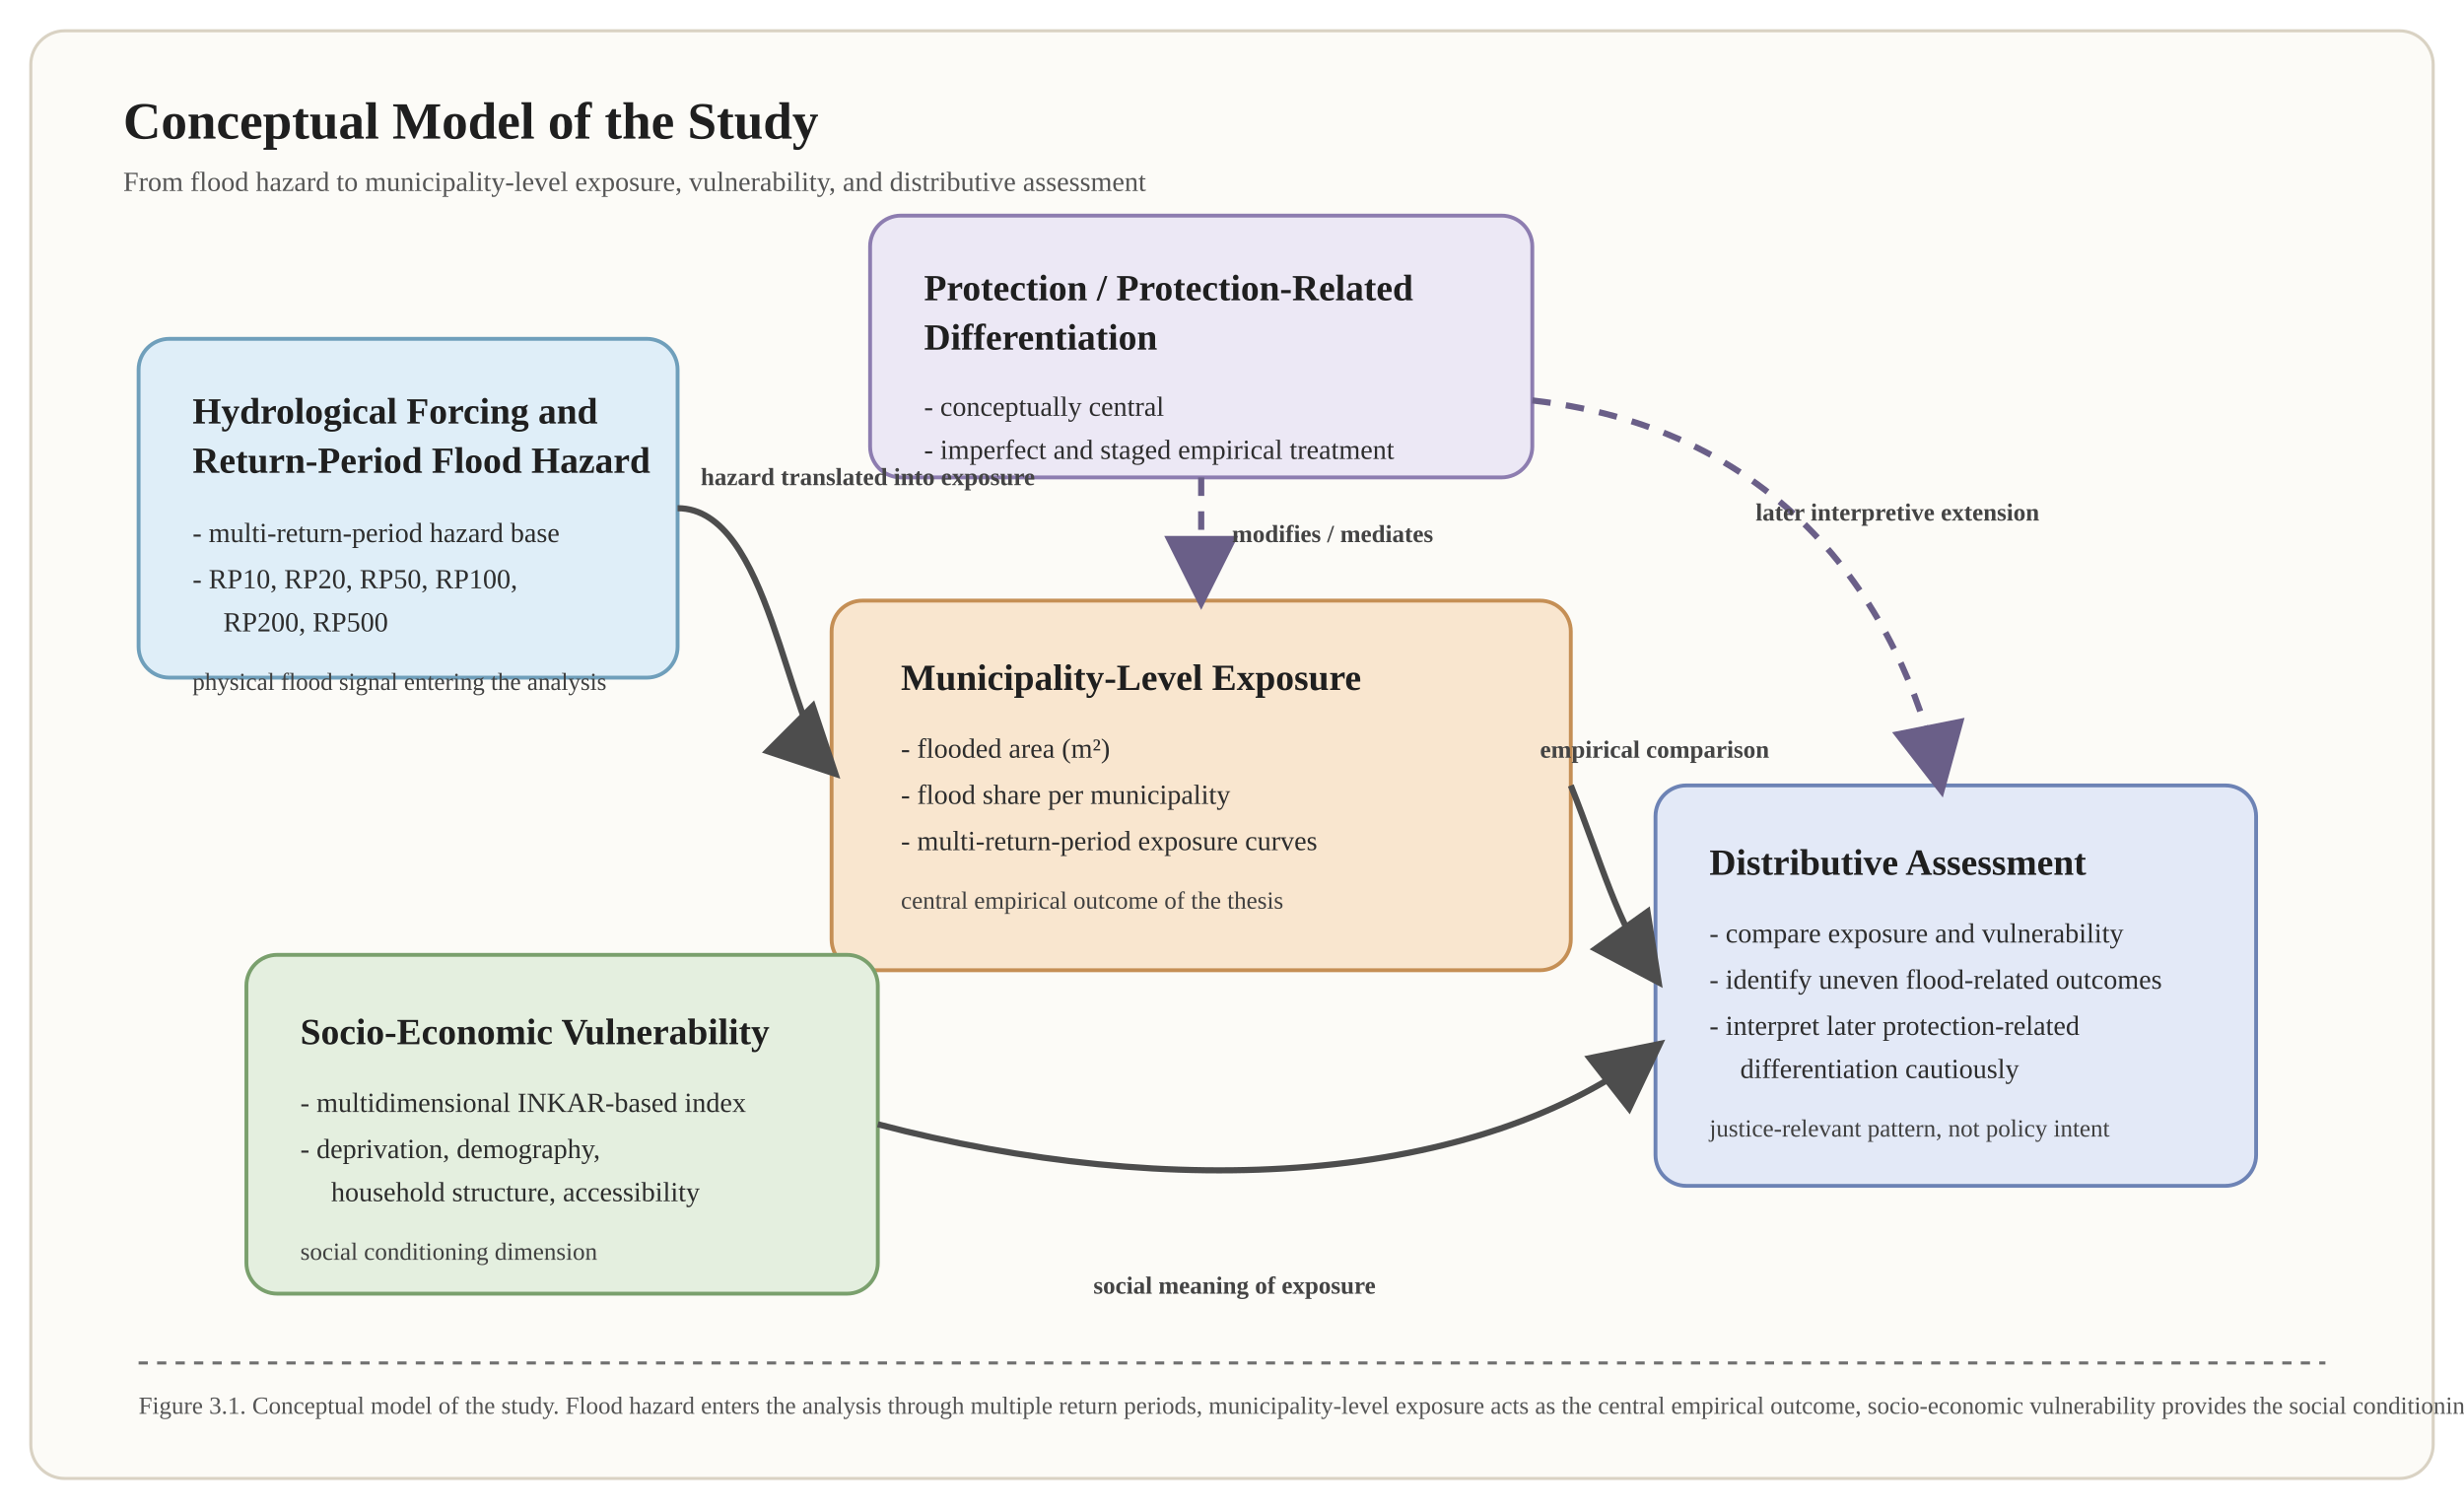
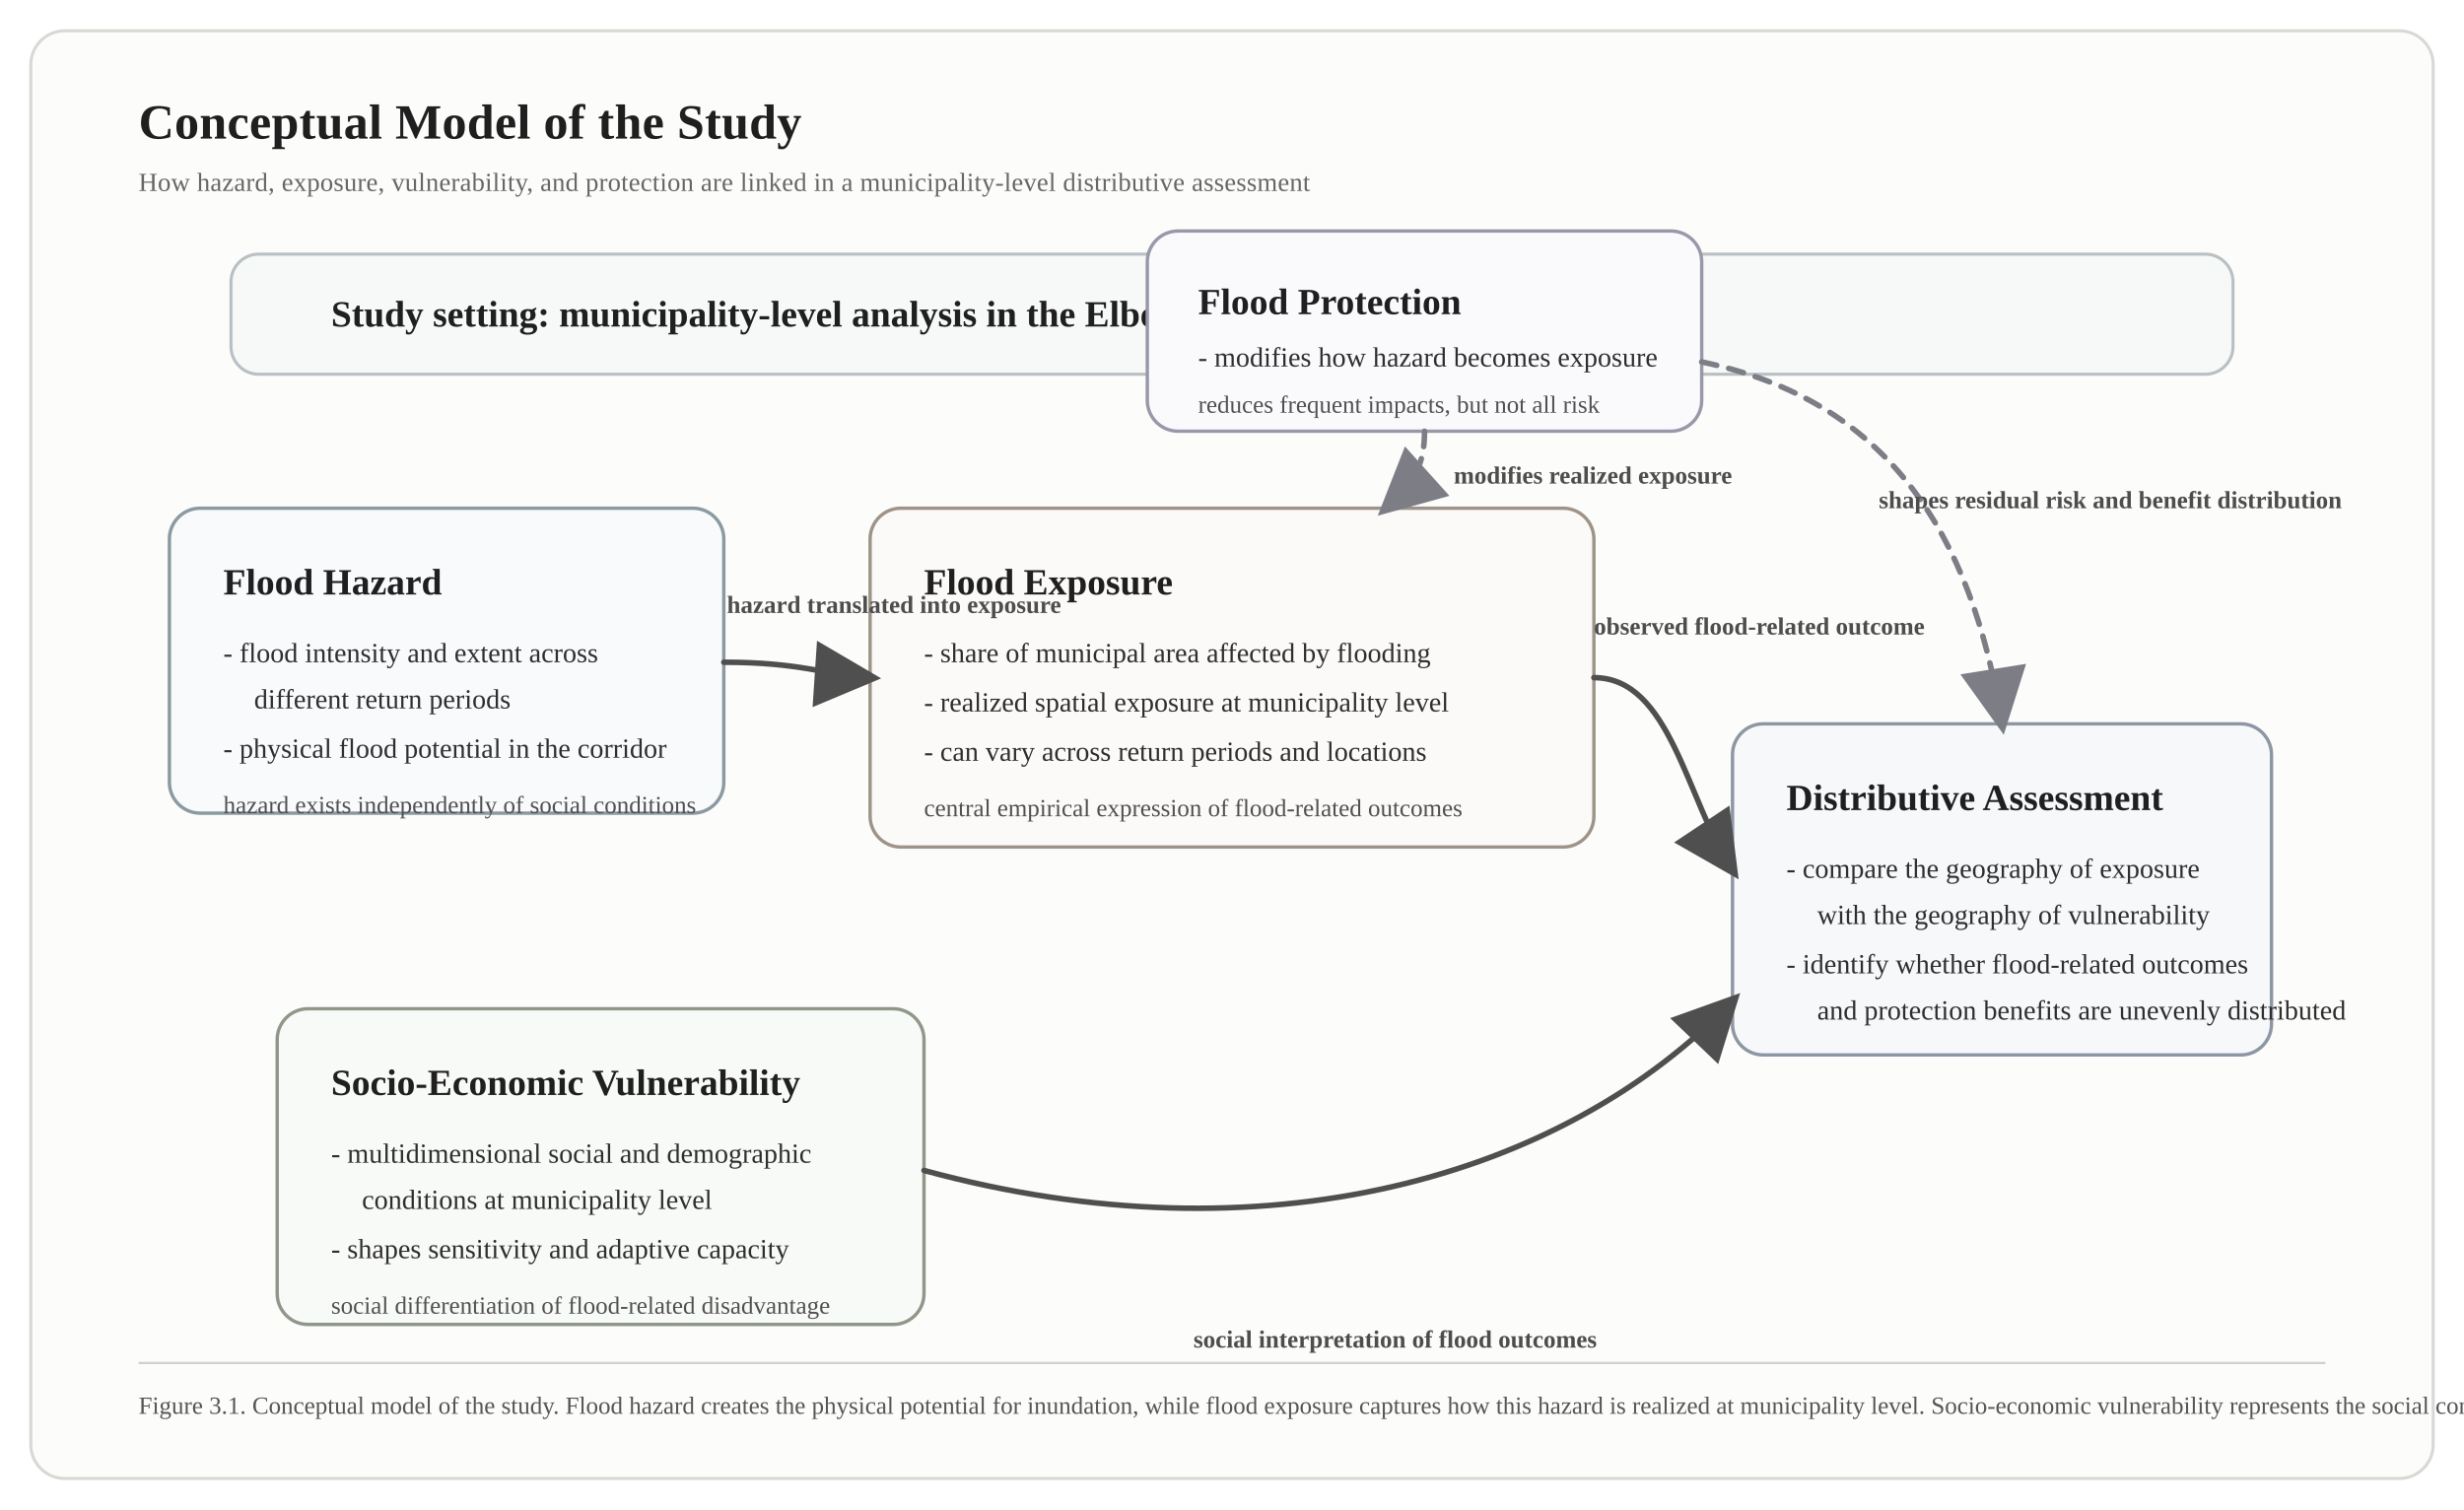
<svg xmlns="http://www.w3.org/2000/svg" width="1600" height="980" viewBox="0 0 1600 980">
  <defs>
    <style>
-       .title { font: 700 34px Georgia, 'Times New Roman', serif; fill: #1f1f1f; }
-       .subtitle { font: 400 18px Georgia, 'Times New Roman', serif; fill: #555555; }
+       .title { font: 600 32px Georgia, 'Times New Roman', serif; fill: #1f1f1f; letter-spacing: 0.2px; }
+       .subtitle { font: 400 17px Georgia, 'Times New Roman', serif; fill: #666666; letter-spacing: 0.15px; }
      .box-title { font: 700 24px Georgia, 'Times New Roman', serif; fill: #1f1f1f; }
-       .box-text { font: 400 18px Georgia, 'Times New Roman', serif; fill: #2d2d2d; }
-       .small { font: 400 16px Georgia, 'Times New Roman', serif; fill: #404040; }
-       .arrow-label { font: 600 16px Georgia, 'Times New Roman', serif; fill: #444444; }
+       .box-text { font: 400 18px Georgia, 'Times New Roman', serif; fill: #2e2e2e; }
+       .small { font: 400 16px Georgia, 'Times New Roman', serif; fill: #505050; }
+       .arrow-label { font: 600 16px Georgia, 'Times New Roman', serif; fill: #4d4d4d; }
      .caption { font: 400 16px Georgia, 'Times New Roman', serif; fill: #555555; }
-       .frame { fill: #fcfbf7; stroke: #d9d2c3; stroke-width: 2; }
-       .hazard { fill: #dfeef8; stroke: #6f9fbb; stroke-width: 2.5; }
-       .exposure { fill: #f9e6cf; stroke: #c58f55; stroke-width: 2.5; }
-       .vuln { fill: #e4efdf; stroke: #7aa06d; stroke-width: 2.5; }
-       .protect { fill: #ece8f5; stroke: #8d7db0; stroke-width: 2.5; }
-       .assessment { fill: #e3e9f7; stroke: #6d83b5; stroke-width: 2.5; }
-       .solid { stroke: #4d4d4d; stroke-width: 4; fill: none; marker-end: url(#arrow); }
-       .dashed { stroke: #6a5f88; stroke-width: 4; fill: none; stroke-dasharray: 12 10; marker-end: url(#arrow-purple); }
-       .fine { stroke: #6f6f6f; stroke-width: 2; fill: none; stroke-dasharray: 6 6; }
+       .frame { fill: #fcfcfb; stroke: #d8d8d4; stroke-width: 2; }
+       .banner { fill: #f7f8f8; stroke: #b9c0c4; stroke-width: 2; }
+       .hazard { fill: #f8fafb; stroke: #8b99a1; stroke-width: 2.2; }
+       .exposure { fill: #fbfaf8; stroke: #9e9388; stroke-width: 2.2; }
+       .social { fill: #f8faf7; stroke: #8f9789; stroke-width: 2.2; }
+       .protect { fill: #faf9fc; stroke: #9a97a8; stroke-width: 2.2; }
+       .assessment { fill: #f7f8fa; stroke: #8d96a3; stroke-width: 2.2; }
+       .solid { stroke: #4f4f4f; stroke-width: 3.6; fill: none; marker-end: url(#arrow); stroke-linecap: round; stroke-linejoin: round; }
+       .dashed { stroke: #7c7d85; stroke-width: 3.6; fill: none; stroke-dasharray: 10 8; marker-end: url(#arrow-soft); stroke-linecap: round; stroke-linejoin: round; }
+       .fine { stroke: #d2d2cd; stroke-width: 1.5; }
    </style>
    <marker id="arrow" markerWidth="12" markerHeight="12" refX="10" refY="6" orient="auto">
-       <path d="M0,0 L12,6 L0,12 z" fill="#4d4d4d" />
+       <path d="M0,0 L12,6 L0,12 z" fill="#4f4f4f" />
    </marker>
-     <marker id="arrow-purple" markerWidth="12" markerHeight="12" refX="10" refY="6" orient="auto">
-       <path d="M0,0 L12,6 L0,12 z" fill="#6a5f88" />
+     <marker id="arrow-soft" markerWidth="12" markerHeight="12" refX="10" refY="6" orient="auto">
+       <path d="M0,0 L12,6 L0,12 z" fill="#7c7d85" />
    </marker>
  </defs>
-   <rect x="20" y="20" width="1560" height="940" rx="22" class="frame" />
-   <text x="80" y="90" class="title">Conceptual Model of the Study</text>
-   <text x="80" y="124" class="subtitle">From flood hazard to municipality-level exposure, vulnerability, and distributive assessment</text>
-   <rect x="90" y="220" width="350" height="220" rx="20" class="hazard" />
-   <text x="125" y="275" class="box-title">Hydrological Forcing and</text>
-   <text x="125" y="307" class="box-title">Return-Period Flood Hazard</text>
-   <text x="125" y="352" class="box-text">- multi-return-period hazard base</text>
-   <text x="125" y="382" class="box-text">- RP10, RP20, RP50, RP100,</text>
-   <text x="145" y="410" class="box-text">RP200, RP500</text>
-   <text x="125" y="448" class="small">physical flood signal entering the analysis</text>
-   <rect x="565" y="140" width="430" height="170" rx="20" class="protect" />
-   <text x="600" y="195" class="box-title">Protection / Protection-Related</text>
-   <text x="600" y="227" class="box-title">Differentiation</text>
-   <text x="600" y="270" class="box-text">- conceptually central</text>
-   <text x="600" y="298" class="box-text">- imperfect and staged empirical treatment</text>
-   <rect x="540" y="390" width="480" height="240" rx="20" class="exposure" />
-   <text x="585" y="448" class="box-title">Municipality-Level Exposure</text>
-   <text x="585" y="492" class="box-text">- flooded area (m²)</text>
-   <text x="585" y="522" class="box-text">- flood share per municipality</text>
-   <text x="585" y="552" class="box-text">- multi-return-period exposure curves</text>
-   <text x="585" y="590" class="small">central empirical outcome of the thesis</text>
-   <rect x="160" y="620" width="410" height="220" rx="20" class="vuln" />
-   <text x="195" y="678" class="box-title">Socio-Economic Vulnerability</text>
-   <text x="195" y="722" class="box-text">- multidimensional INKAR-based index</text>
-   <text x="195" y="752" class="box-text">- deprivation, demography,</text>
-   <text x="215" y="780" class="box-text">household structure, accessibility</text>
-   <text x="195" y="818" class="small">social conditioning dimension</text>
-   <rect x="1075" y="510" width="390" height="260" rx="20" class="assessment" />
-   <text x="1110" y="568" class="box-title">Distributive Assessment</text>
-   <text x="1110" y="612" class="box-text">- compare exposure and vulnerability</text>
-   <text x="1110" y="642" class="box-text">- identify uneven flood-related outcomes</text>
-   <text x="1110" y="672" class="box-text">- interpret later protection-related</text>
-   <text x="1130" y="700" class="box-text">differentiation cautiously</text>
-   <text x="1110" y="738" class="small">justice-relevant pattern, not policy intent</text>
-   <path d="M440 330 C500 330, 510 470, 540 500" class="solid" />
-   <text x="455" y="315" class="arrow-label">hazard translated into exposure</text>
-   <path d="M780 310 C780 330, 780 340, 780 388" class="dashed" />
-   <text x="800" y="352" class="arrow-label">modifies / mediates</text>
-   <path d="M1020 510 C1040 560, 1050 600, 1075 635" class="solid" />
-   <text x="1000" y="492" class="arrow-label">empirical comparison</text>
-   <path d="M570 730 C760 780, 960 770, 1075 680" class="solid" />
-   <text x="710" y="840" class="arrow-label">social meaning of exposure</text>
-   <path d="M995 260 C1170 280, 1240 410, 1260 510" class="dashed" />
-   <text x="1140" y="338" class="arrow-label">later interpretive extension</text>
+   <rect id="frame" x="20" y="20" width="1560" height="940" rx="22" class="frame" />
+   <g id="header">
+     <text x="90" y="90" class="title">Conceptual Model of the Study</text>
+     <text x="90" y="124" class="subtitle">How hazard, exposure, vulnerability, and protection are linked in a municipality-level distributive assessment</text>
+   </g>
+   <g id="study-setting">
+     <rect x="150" y="165" width="1300" height="78" rx="18" class="banner" />
+     <text x="215" y="212" class="box-title">Study setting: municipality-level analysis in the Elbe flood corridor</text>
+   </g>
+   <g id="hazard">
+     <rect x="110" y="330" width="360" height="198" rx="20" class="hazard" />
+     <text x="145" y="386" class="box-title">Flood Hazard</text>
+     <text x="145" y="430" class="box-text">- flood intensity and extent across</text>
+     <text x="165" y="460" class="box-text">different return periods</text>
+     <text x="145" y="492" class="box-text">- physical flood potential in the corridor</text>
+     <text x="145" y="528" class="small">hazard exists independently of social conditions</text>
+   </g>
+   <g id="protection">
+     <rect x="745" y="150" width="360" height="130" rx="20" class="protect" />
+     <text x="778" y="204" class="box-title">Flood Protection</text>
+     <text x="778" y="238" class="box-text">- modifies how hazard becomes exposure</text>
+     <text x="778" y="268" class="small">reduces frequent impacts, but not all risk</text>
+   </g>
+   <g id="exposure">
+     <rect x="565" y="330" width="470" height="220" rx="20" class="exposure" />
+     <text x="600" y="386" class="box-title">Flood Exposure</text>
+     <text x="600" y="430" class="box-text">- share of municipal area affected by flooding</text>
+     <text x="600" y="462" class="box-text">- realized spatial exposure at municipality level</text>
+     <text x="600" y="494" class="box-text">- can vary across return periods and locations</text>
+     <text x="600" y="530" class="small">central empirical expression of flood-related outcomes</text>
+   </g>
+   <g id="vulnerability">
+     <rect x="180" y="655" width="420" height="205" rx="20" class="social" />
+     <text x="215" y="711" class="box-title">Socio-Economic Vulnerability</text>
+     <text x="215" y="755" class="box-text">- multidimensional social and demographic</text>
+     <text x="235" y="785" class="box-text">conditions at municipality level</text>
+     <text x="215" y="817" class="box-text">- shapes sensitivity and adaptive capacity</text>
+     <text x="215" y="853" class="small">social differentiation of flood-related disadvantage</text>
+   </g>
+   <g id="assessment">
+     <rect x="1125" y="470" width="350" height="215" rx="20" class="assessment" />
+     <text x="1160" y="526" class="box-title">Distributive Assessment</text>
+     <text x="1160" y="570" class="box-text">- compare the geography of exposure</text>
+     <text x="1180" y="600" class="box-text">with the geography of vulnerability</text>
+     <text x="1160" y="632" class="box-text">- identify whether flood-related outcomes</text>
+     <text x="1180" y="662" class="box-text">and protection benefits are unevenly distributed</text>
+   </g>
+   <g id="arrows">
+     <path d="M470 430 C520 430, 535 438, 565 440" class="solid" />
+     <text x="472" y="398" class="arrow-label">hazard translated into exposure</text>
+     <path d="M925 280 C925 300, 920 312, 900 330" class="dashed" />
+     <text x="944" y="314" class="arrow-label">modifies realized exposure</text>
+     <path d="M1035 440 C1085 440, 1095 520, 1125 565" class="solid" />
+     <text x="1035" y="412" class="arrow-label">observed flood-related outcome</text>
+     <path d="M600 760 C820 820, 1015 765, 1125 650" class="solid" />
+     <text x="775" y="875" class="arrow-label">social interpretation of flood outcomes</text>
+     <path d="M1105 235 C1225 260, 1280 345, 1300 470" class="dashed" />
+     <text x="1220" y="330" class="arrow-label">shapes residual risk and benefit distribution</text>
+   </g>
  <line x1="90" y1="885" x2="1510" y2="885" class="fine" />
-   <text x="90" y="918" class="caption">Figure 3.1. Conceptual model of the study. Flood hazard enters the analysis through multiple return periods, municipality-level exposure acts as the central empirical outcome, socio-economic vulnerability provides the social conditioning dimension, and protection remains a cautious but conceptually central moderating factor.</text>
+   <text x="90" y="918" class="caption">Figure 3.1. Conceptual model of the study. Flood hazard creates the physical potential for inundation, while flood exposure captures how this hazard is realized at municipality level. Socio-economic vulnerability represents the social conditions that shape sensitivity and adaptive capacity, and flood protection modifies how physical hazard is translated into realized exposure and residual risk. The study evaluates these dimensions through a distributive perspective that compares the geography of exposure and protection-related benefits with the geography of socio-economic vulnerability.</text>
</svg>
